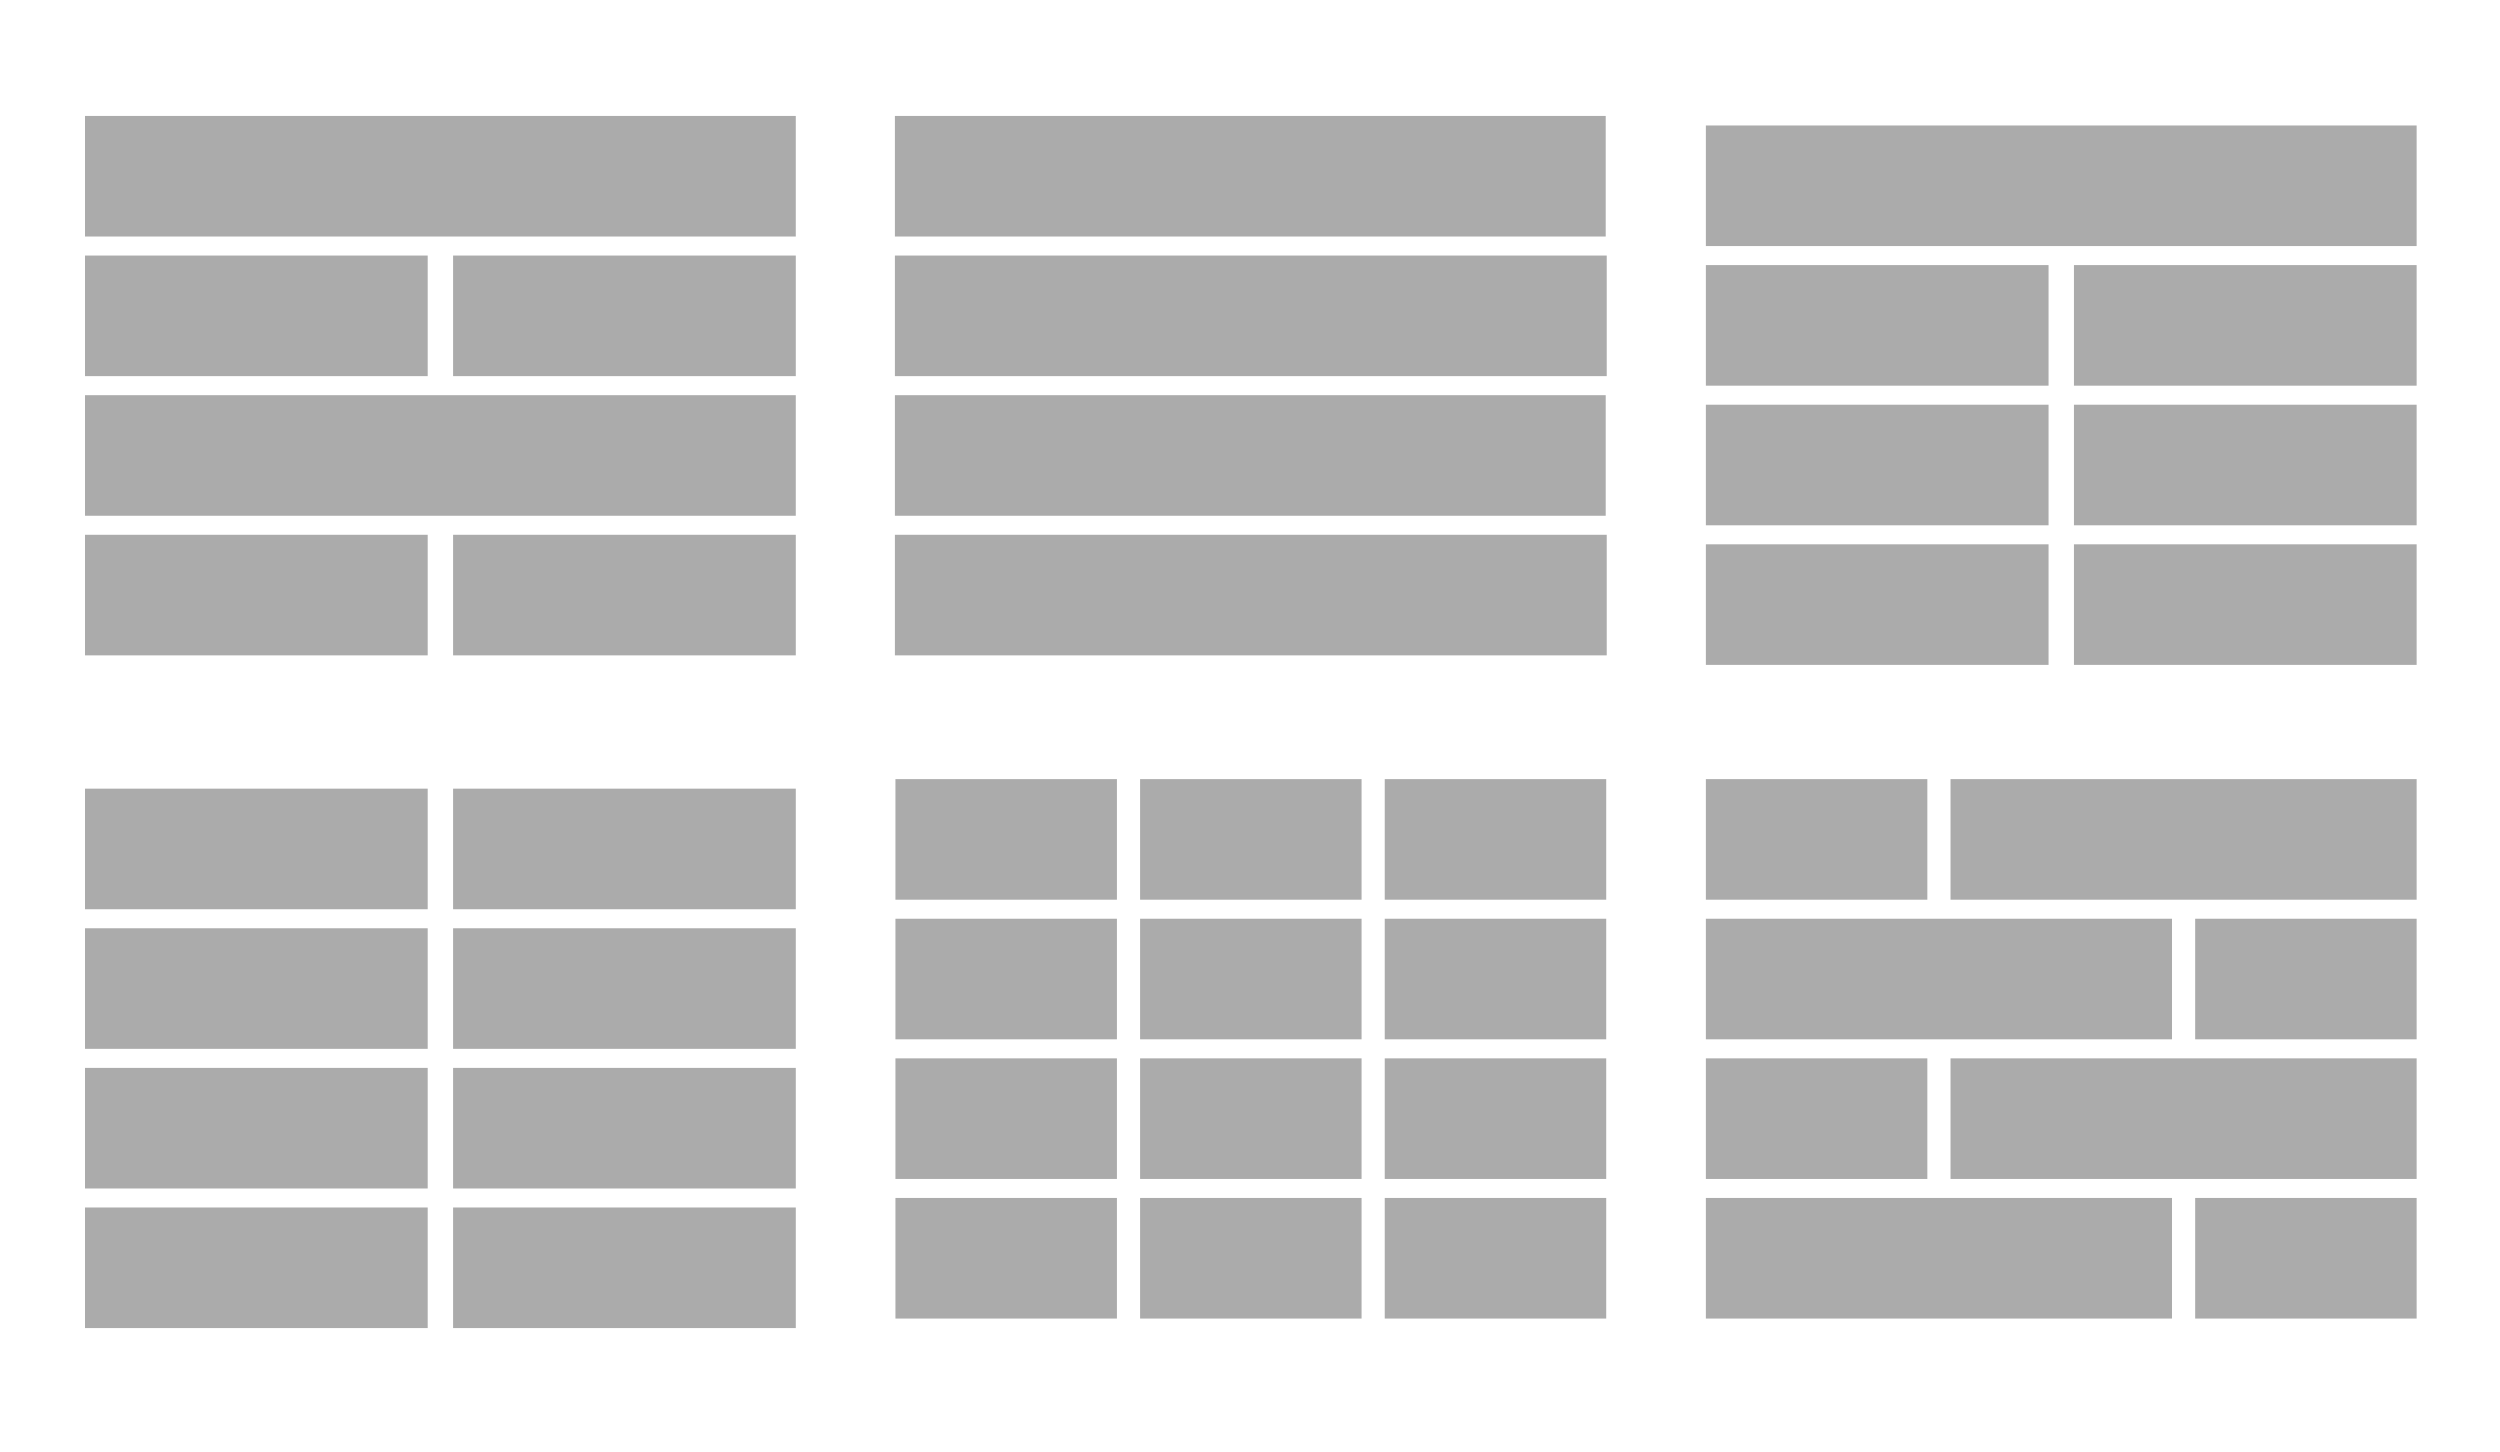
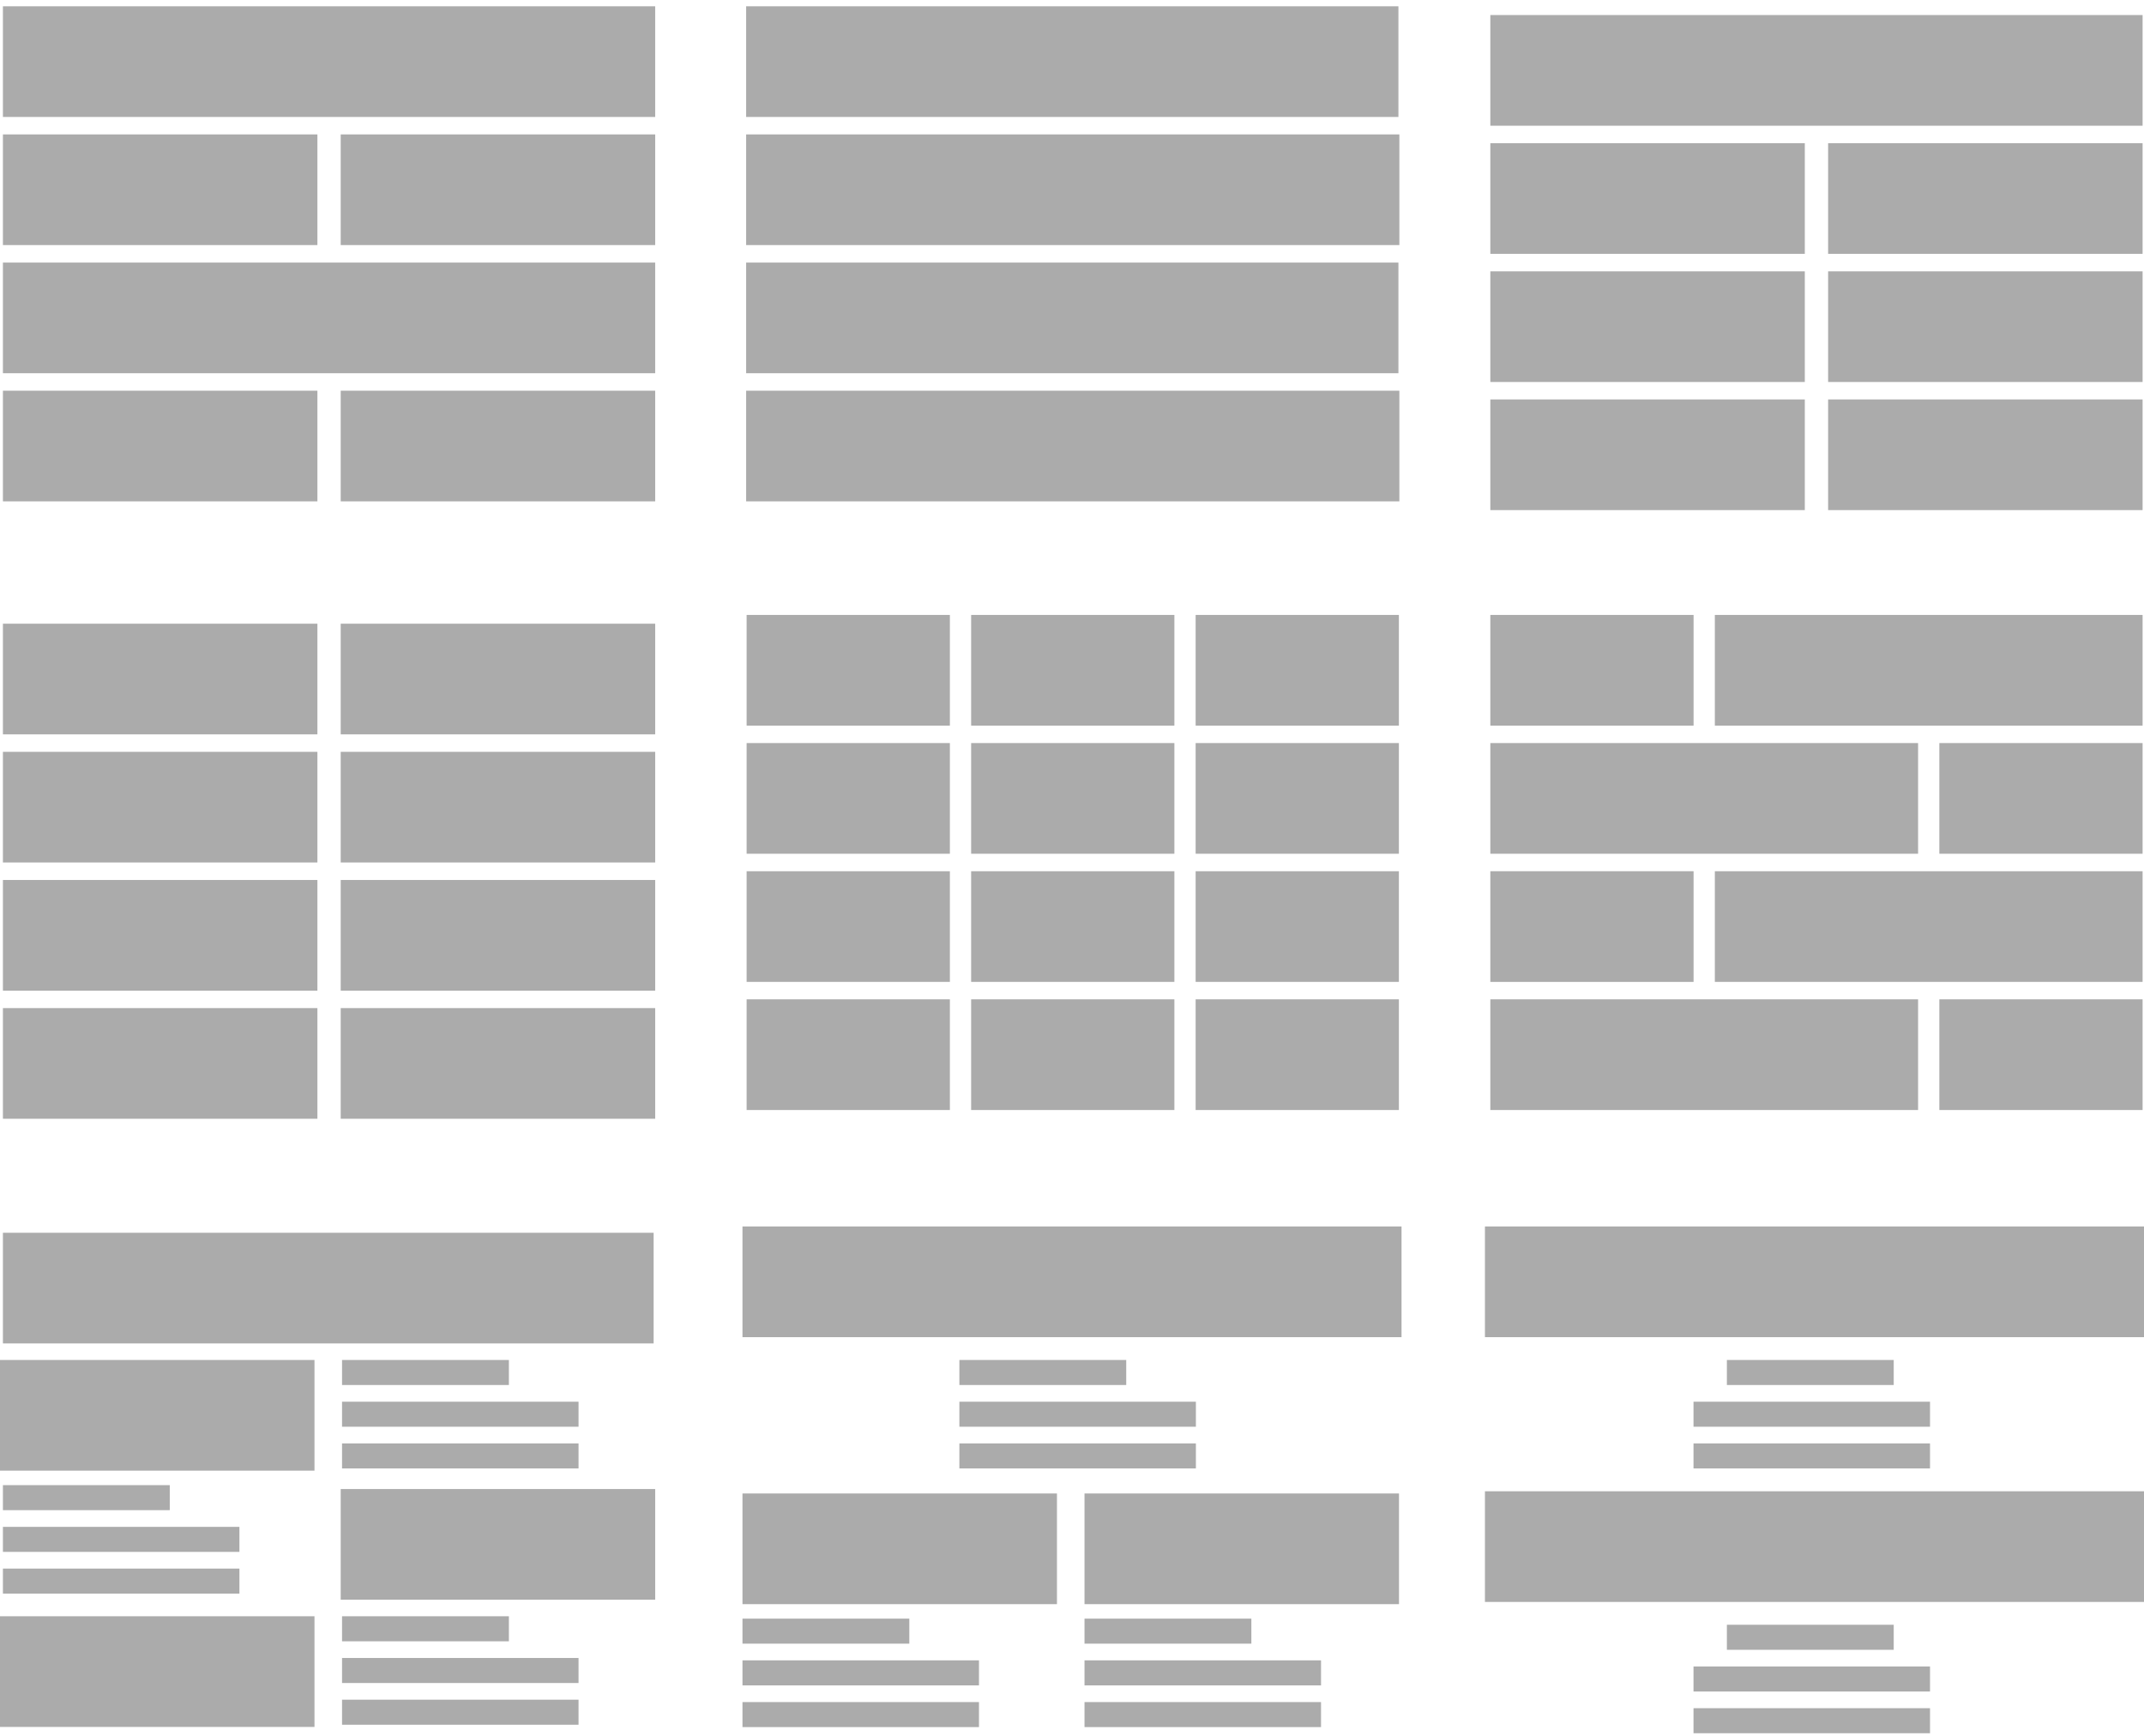
- <svg xmlns="http://www.w3.org/2000/svg" version="1.0" id="Layer_1" x="0px" y="0px" width="275px" height="159.667px" viewBox="0 0 275 159.667" enable-background="new 0 0 275 159.667" xml:space="preserve">
-   <g>
-     <rect x="9.35" y="12.754" fill="#ABABAB" width="78.186" height="13.264" />
-     <rect x="9.35" y="28.11" fill="#ABABAB" width="37.697" height="13.264" />
-     <rect x="49.84" y="28.11" fill="#ABABAB" width="37.697" height="13.264" />
-     <rect x="9.35" y="43.47" fill="#ABABAB" width="78.186" height="13.264" />
-     <rect x="9.35" y="58.826" fill="#ABABAB" width="37.697" height="13.264" />
-     <rect x="49.84" y="58.826" fill="#ABABAB" width="37.697" height="13.264" />
-   </g>
-   <g>
-     <rect x="187.646" y="13.803" fill="#ABABAB" width="78.185" height="13.264" />
-     <rect x="187.646" y="29.16" fill="#ABABAB" width="37.695" height="13.264" />
-     <rect x="228.135" y="29.16" fill="#ABABAB" width="37.696" height="13.264" />
-     <rect x="187.646" y="44.519" fill="#ABABAB" width="37.695" height="13.264" />
-     <rect x="228.135" y="44.519" fill="#ABABAB" width="37.696" height="13.264" />
-     <rect x="187.646" y="59.874" fill="#ABABAB" width="37.695" height="13.264" />
-     <rect x="228.135" y="59.874" fill="#ABABAB" width="37.696" height="13.264" />
-   </g>
-   <g>
-     <rect x="9.35" y="102.109" fill="#ABABAB" width="37.697" height="13.264" />
-     <rect x="49.84" y="102.109" fill="#ABABAB" width="37.697" height="13.264" />
-     <rect x="9.35" y="86.752" fill="#ABABAB" width="37.697" height="13.265" />
-     <rect x="49.84" y="86.752" fill="#ABABAB" width="37.697" height="13.265" />
-     <rect x="9.35" y="117.469" fill="#ABABAB" width="37.697" height="13.264" />
-     <rect x="49.84" y="117.469" fill="#ABABAB" width="37.697" height="13.264" />
-     <rect x="9.35" y="132.824" fill="#ABABAB" width="37.697" height="13.264" />
-     <rect x="49.84" y="132.824" fill="#ABABAB" width="37.697" height="13.264" />
-   </g>
-   <g>
-     <rect x="98.498" y="101.061" fill="#ABABAB" width="24.364" height="13.264" />
-     <rect x="125.41" y="101.061" fill="#ABABAB" width="24.363" height="13.264" />
-     <rect x="152.321" y="101.061" fill="#ABABAB" width="24.363" height="13.264" />
-     <rect x="98.498" y="85.703" fill="#ABABAB" width="24.364" height="13.265" />
-     <rect x="125.41" y="85.703" fill="#ABABAB" width="24.363" height="13.265" />
-     <rect x="152.321" y="85.703" fill="#ABABAB" width="24.363" height="13.265" />
-     <rect x="98.498" y="131.775" fill="#ABABAB" width="24.364" height="13.266" />
-     <rect x="125.41" y="131.775" fill="#ABABAB" width="24.363" height="13.266" />
-     <rect x="152.321" y="131.775" fill="#ABABAB" width="24.363" height="13.266" />
-     <rect x="98.498" y="116.42" fill="#ABABAB" width="24.364" height="13.264" />
-     <rect x="125.41" y="116.42" fill="#ABABAB" width="24.363" height="13.264" />
-     <rect x="152.321" y="116.42" fill="#ABABAB" width="24.363" height="13.264" />
-   </g>
-   <g>
-     <rect x="187.646" y="101.061" fill="#ABABAB" width="51.273" height="13.264" />
-     <rect x="241.468" y="101.061" fill="#ABABAB" width="24.363" height="13.264" />
-     <rect x="187.646" y="85.703" fill="#ABABAB" width="24.362" height="13.265" />
-     <rect x="214.558" y="85.703" fill="#ABABAB" width="51.273" height="13.265" />
-     <rect x="187.646" y="131.775" fill="#ABABAB" width="51.273" height="13.266" />
-     <rect x="241.468" y="131.775" fill="#ABABAB" width="24.363" height="13.266" />
-     <rect x="187.646" y="116.419" fill="#ABABAB" width="24.362" height="13.267" />
-     <rect x="214.558" y="116.42" fill="#ABABAB" width="51.273" height="13.264" />
-   </g>
-   <g>
-     <rect x="98.44" y="12.754" fill="#ABABAB" width="78.188" height="13.264" />
-     <rect x="98.44" y="28.11" fill="#ABABAB" width="78.301" height="13.264" />
-     <rect x="98.44" y="43.47" fill="#ABABAB" width="78.188" height="13.264" />
-     <rect x="98.44" y="58.826" fill="#ABABAB" width="78.301" height="13.264" />
+ <svg xmlns="http://www.w3.org/2000/svg" width="257px" height="208px" viewBox="0 0 257 208" version="1.1">
+   <defs />
+   <g id="Page-1" stroke="none" stroke-width="1" fill="none" fill-rule="evenodd">
+     <g id="layout-normal" fill-rule="nonzero" fill="#ABABAB">
+       <g id="Group">
+         <rect id="Rectangle-path" x="0.35" y="0.754" width="78.186" height="13.264" />
+         <rect id="Rectangle-path" x="0.35" y="16.11" width="37.697" height="13.264" />
+         <rect id="Rectangle-path" x="40.84" y="16.11" width="37.697" height="13.264" />
+         <rect id="Rectangle-path" x="0.35" y="31.47" width="78.186" height="13.264" />
+         <rect id="Rectangle-path" x="0.35" y="46.826" width="37.697" height="13.264" />
+         <rect id="Rectangle-path" x="40.84" y="46.826" width="37.697" height="13.264" />
+       </g>
+       <g id="Group" transform="translate(178, 1)">
+         <rect id="Rectangle-path" x="0.646" y="0.803" width="78.185" height="13.264" />
+         <rect id="Rectangle-path" x="0.646" y="16.16" width="37.695" height="13.264" />
+         <rect id="Rectangle-path" x="41.135" y="16.16" width="37.696" height="13.264" />
+         <rect id="Rectangle-path" x="0.646" y="31.519" width="37.695" height="13.264" />
+         <rect id="Rectangle-path" x="41.135" y="31.519" width="37.696" height="13.264" />
+         <rect id="Rectangle-path" x="0.646" y="46.874" width="37.695" height="13.264" />
+         <rect id="Rectangle-path" x="41.135" y="46.874" width="37.696" height="13.264" />
+       </g>
+       <g id="Group" transform="translate(0, 74)">
+         <rect id="Rectangle-path" x="0.35" y="16.109" width="37.697" height="13.264" />
+         <rect id="Rectangle-path" x="40.84" y="16.109" width="37.697" height="13.264" />
+         <rect id="Rectangle-path" x="0.35" y="0.752" width="37.697" height="13.265" />
+         <rect id="Rectangle-path" x="40.84" y="0.752" width="37.697" height="13.265" />
+         <rect id="Rectangle-path" x="0.35" y="31.469" width="37.697" height="13.264" />
+         <rect id="Rectangle-path" x="40.84" y="31.469" width="37.697" height="13.264" />
+         <rect id="Rectangle-path" x="0.35" y="46.824" width="37.697" height="13.264" />
+         <rect id="Rectangle-path" x="40.84" y="46.824" width="37.697" height="13.264" />
+       </g>
+       <g id="Group" transform="translate(0, 147)">
+         <rect id="Rectangle-path" x="0" y="16" width="37.697" height="13.264" />
+         <rect id="Rectangle-path" x="0" y="46.716" width="37.697" height="13.264" />
+         <rect id="Rectangle-path" x="41" y="16" width="20" height="3" />
+         <rect id="Rectangle-path" x="41" y="46.716" width="20" height="3" />
+         <rect id="Rectangle-path" x="41" y="21" width="28.35" height="3" />
+         <rect id="Rectangle-path" x="41" y="51.716" width="28.35" height="3" />
+         <rect id="Rectangle-path" x="41" y="26" width="28.35" height="3" />
+         <rect id="Rectangle-path" x="41" y="56.716" width="28.35" height="3" />
+         <rect id="Rectangle-path" x="0.35" y="0.752" width="78" height="13.265" />
+         <rect id="Rectangle-path" x="40.84" y="31.469" width="37.697" height="13.264" />
+         <rect id="Rectangle-path" x="0.35" y="31" width="20" height="3" />
+         <rect id="Rectangle-path" x="0.35" y="36" width="28.35" height="3" />
+         <rect id="Rectangle-path" x="0.35" y="41" width="28.35" height="3" />
+       </g>
+       <g id="Group" transform="translate(89, 73)">
+         <rect id="Rectangle-path" x="0.498" y="16.061" width="24.364" height="13.264" />
+         <rect id="Rectangle-path" x="27.41" y="16.061" width="24.363" height="13.264" />
+         <rect id="Rectangle-path" x="54.321" y="16.061" width="24.363" height="13.264" />
+         <rect id="Rectangle-path" x="0.498" y="0.703" width="24.364" height="13.265" />
+         <rect id="Rectangle-path" x="27.41" y="0.703" width="24.363" height="13.265" />
+         <rect id="Rectangle-path" x="54.321" y="0.703" width="24.363" height="13.265" />
+         <rect id="Rectangle-path" x="0.498" y="46.775" width="24.364" height="13.266" />
+         <rect id="Rectangle-path" x="27.41" y="46.775" width="24.363" height="13.266" />
+         <rect id="Rectangle-path" x="54.321" y="46.775" width="24.363" height="13.266" />
+         <rect id="Rectangle-path" x="0.498" y="31.42" width="24.364" height="13.264" />
+         <rect id="Rectangle-path" x="27.41" y="31.42" width="24.363" height="13.264" />
+         <rect id="Rectangle-path" x="54.321" y="31.42" width="24.363" height="13.264" />
+       </g>
+       <g id="Group" transform="translate(89, 147)">
+         <rect id="Rectangle-path" x="0" y="0" width="79" height="13.265" />
+         <rect id="Rectangle-path" x="26" y="16" width="20" height="3" />
+         <rect id="Rectangle-path" x="26" y="21" width="28.35" height="3" />
+         <rect id="Rectangle-path" x="26" y="26" width="28.35" height="3" />
+         <rect id="Rectangle-path" x="0" y="32" width="37.697" height="13.264" />
+         <rect id="Rectangle-path" x="41" y="32" width="37.697" height="13.264" />
+         <rect id="Rectangle-path" x="0" y="47" width="20" height="3" />
+         <rect id="Rectangle-path" x="41" y="47" width="20" height="3" />
+         <rect id="Rectangle-path" x="0" y="52" width="28.35" height="3" />
+         <rect id="Rectangle-path" x="41" y="52" width="28.35" height="3" />
+         <rect id="Rectangle-path" x="0" y="57" width="28.35" height="3" />
+         <rect id="Rectangle-path" x="41" y="57" width="28.35" height="3" />
+       </g>
+       <g id="Group" transform="translate(178, 73)">
+         <rect id="Rectangle-path" x="0.646" y="16.061" width="51.273" height="13.264" />
+         <rect id="Rectangle-path" x="54.468" y="16.061" width="24.363" height="13.264" />
+         <rect id="Rectangle-path" x="0.646" y="0.703" width="24.362" height="13.265" />
+         <rect id="Rectangle-path" x="27.558" y="0.703" width="51.273" height="13.265" />
+         <rect id="Rectangle-path" x="0.646" y="46.775" width="51.273" height="13.266" />
+         <rect id="Rectangle-path" x="54.468" y="46.775" width="24.363" height="13.266" />
+         <rect id="Rectangle-path" x="0.646" y="31.419" width="24.362" height="13.267" />
+         <rect id="Rectangle-path" x="27.558" y="31.42" width="51.273" height="13.264" />
+       </g>
+       <g id="Group" transform="translate(178, 147)">
+         <rect id="Rectangle-path" x="0" y="0" width="79" height="13.265" />
+         <rect id="Rectangle-path" x="0" y="31.735" width="79" height="13.265" />
+         <rect id="Rectangle-path" x="29" y="16" width="20" height="3" />
+         <rect id="Rectangle-path" x="29" y="47.735" width="20" height="3" />
+         <rect id="Rectangle-path" x="25" y="21" width="28.35" height="3" />
+         <rect id="Rectangle-path" x="25" y="52.735" width="28.35" height="3" />
+         <rect id="Rectangle-path" x="25" y="26" width="28.35" height="3" />
+         <rect id="Rectangle-path" x="25" y="57.735" width="28.35" height="3" />
+       </g>
+       <g id="Group" transform="translate(89, 0)">
+         <rect id="Rectangle-path" x="0.44" y="0.754" width="78.188" height="13.264" />
+         <rect id="Rectangle-path" x="0.44" y="16.11" width="78.301" height="13.264" />
+         <rect id="Rectangle-path" x="0.44" y="31.47" width="78.188" height="13.264" />
+         <rect id="Rectangle-path" x="0.44" y="46.826" width="78.301" height="13.264" />
+       </g>
+     </g>
  </g>
</svg>
